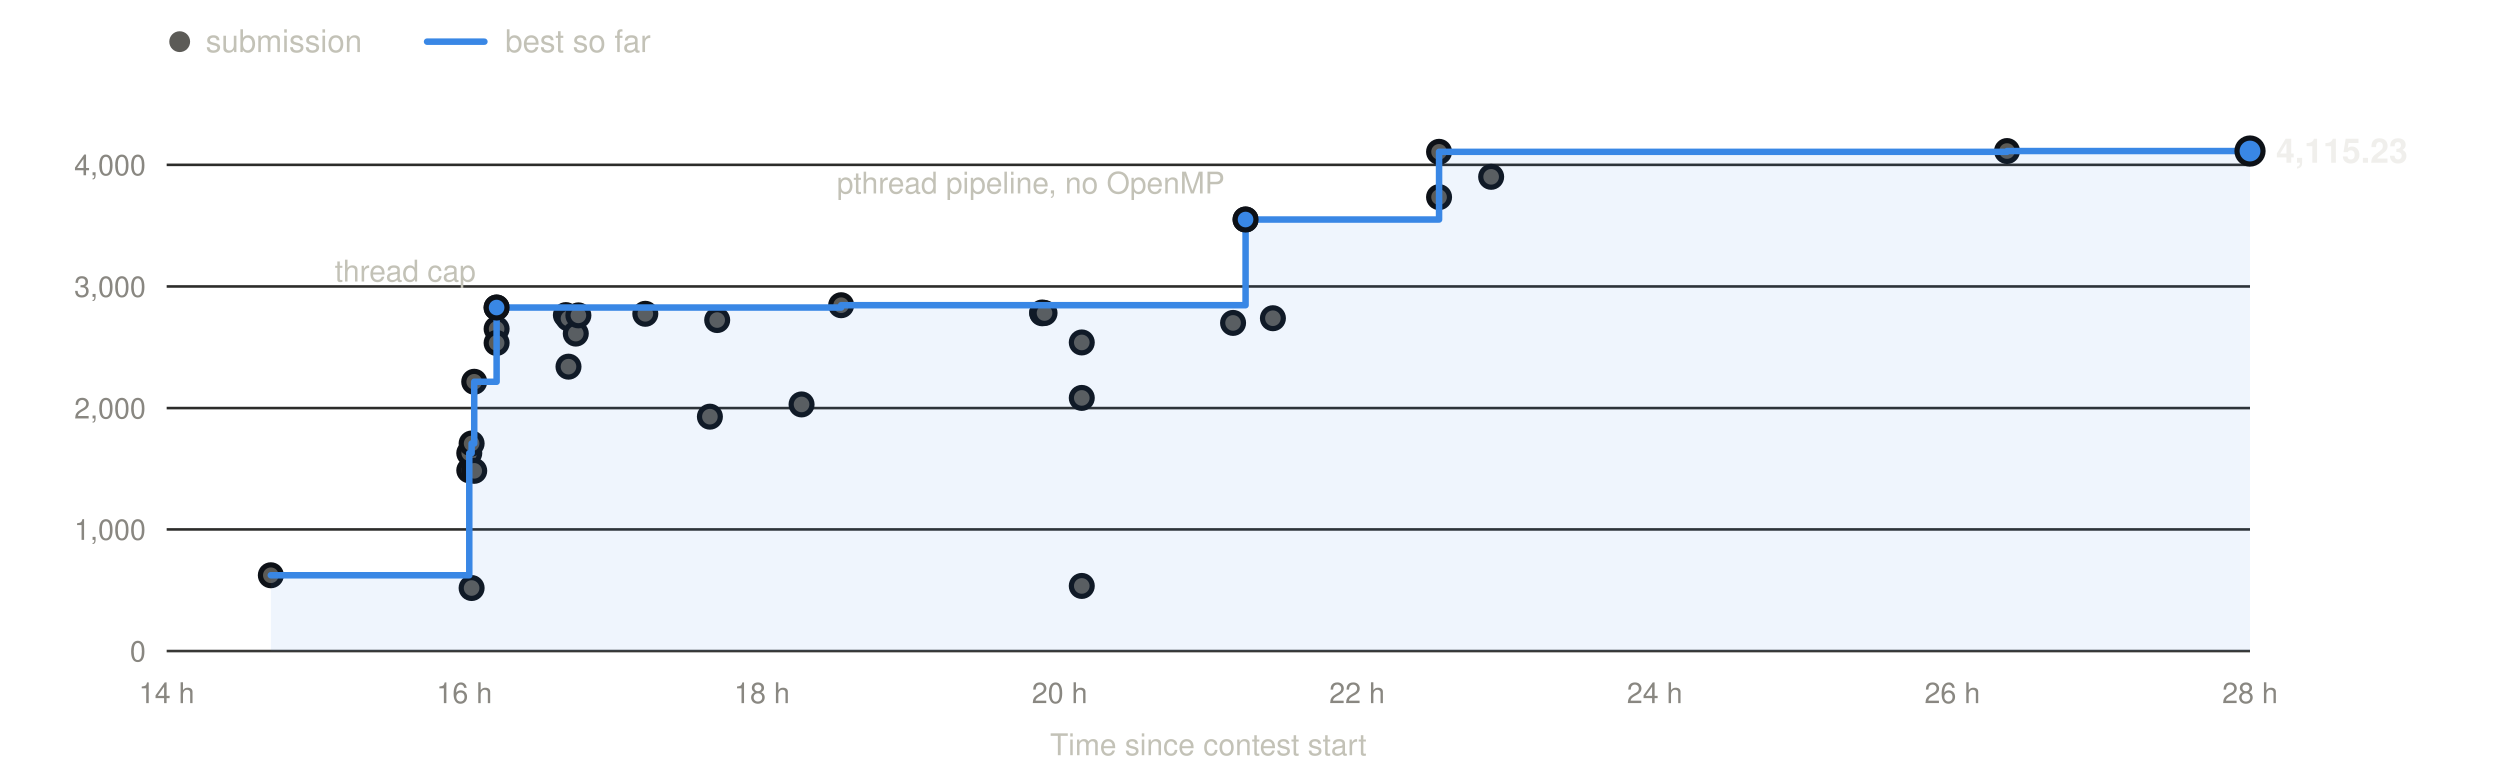
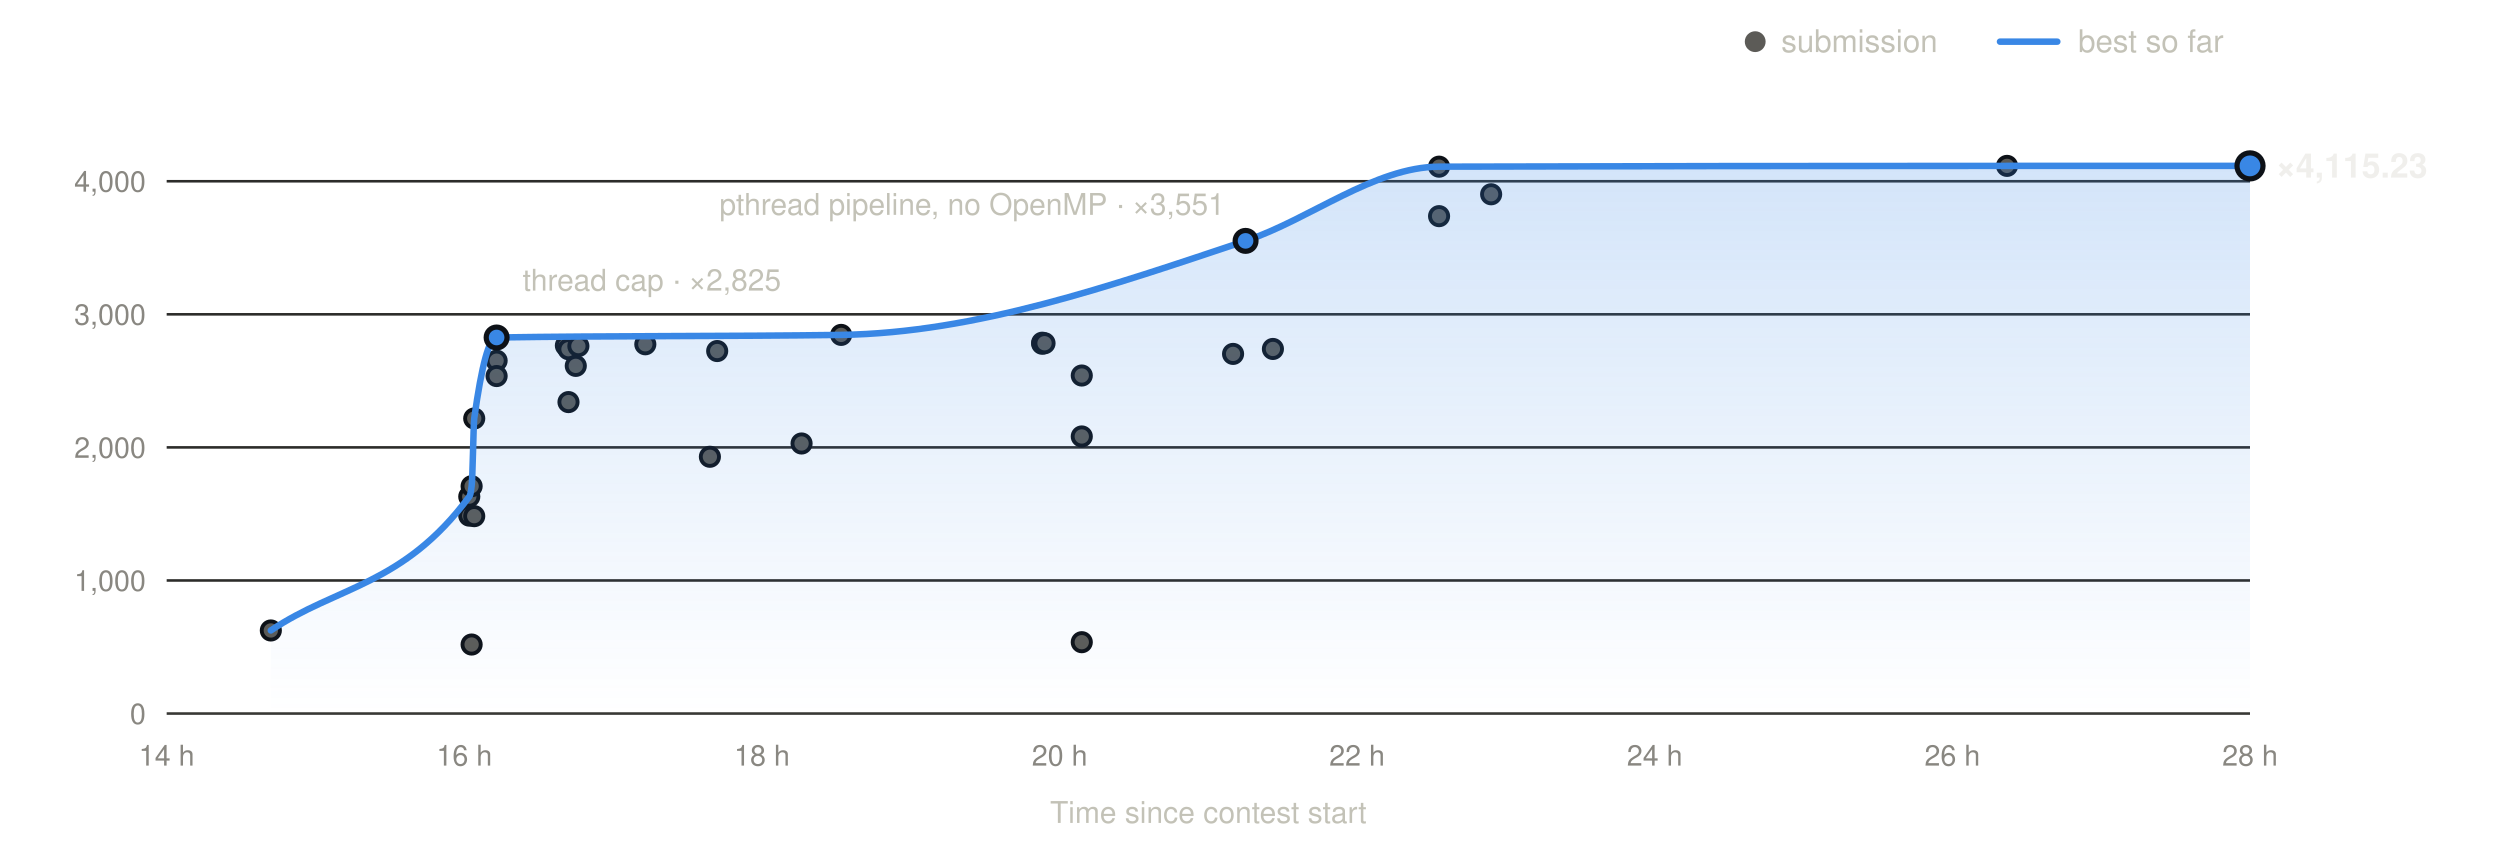
- <svg xmlns="http://www.w3.org/2000/svg" width="960" height="298" viewBox="0 0 960 298" font-family="system-ui, -apple-system, &quot;Segoe UI&quot;, Helvetica, Arial, sans-serif" role="img" aria-label="Problem A: BOCA speedup over the contest">
-   <circle cx="69" cy="16" r="4" fill="#5c5b57" />
-   <text x="79" y="20" font-size="12" fill="#c3c2b7">submission</text>
-   <line x1="164" x2="186" y1="16" y2="16" stroke="#3987e5" stroke-width="2.5" stroke-linecap="round" />
-   <text x="194" y="20" font-size="12" fill="#c3c2b7">best so far</text>
-   <line x1="64" x2="864" y1="250.0" y2="250.0" stroke="#383835" stroke-width="1" />
-   <text x="56" y="254.0" font-size="11" fill="#898781" text-anchor="end" style="font-variant-numeric: tabular-nums">0</text>
-   <line x1="64" x2="864" y1="203.3" y2="203.3" stroke="#2c2c2a" stroke-width="1" />
-   <text x="56" y="207.3" font-size="11" fill="#898781" text-anchor="end" style="font-variant-numeric: tabular-nums">1,000</text>
-   <line x1="64" x2="864" y1="156.7" y2="156.7" stroke="#2c2c2a" stroke-width="1" />
-   <text x="56" y="160.7" font-size="11" fill="#898781" text-anchor="end" style="font-variant-numeric: tabular-nums">2,000</text>
-   <line x1="64" x2="864" y1="110.0" y2="110.0" stroke="#2c2c2a" stroke-width="1" />
-   <text x="56" y="114.0" font-size="11" fill="#898781" text-anchor="end" style="font-variant-numeric: tabular-nums">3,000</text>
-   <line x1="64" x2="864" y1="63.3" y2="63.3" stroke="#2c2c2a" stroke-width="1" />
-   <text x="56" y="67.3" font-size="11" fill="#898781" text-anchor="end" style="font-variant-numeric: tabular-nums">4,000</text>
-   <circle cx="104.0" cy="220.9" r="4" fill="#5c5b57" stroke="#0d1117" stroke-width="2" />
-   <circle cx="180.2" cy="180.6" r="4" fill="#5c5b57" stroke="#0d1117" stroke-width="2" />
-   <circle cx="180.2" cy="174.0" r="4" fill="#5c5b57" stroke="#0d1117" stroke-width="2" />
-   <circle cx="181.1" cy="225.8" r="4" fill="#5c5b57" stroke="#0d1117" stroke-width="2" />
-   <circle cx="181.1" cy="170.3" r="4" fill="#5c5b57" stroke="#0d1117" stroke-width="2" />
-   <circle cx="182.1" cy="180.8" r="4" fill="#5c5b57" stroke="#0d1117" stroke-width="2" />
-   <circle cx="182.1" cy="146.6" r="4" fill="#5c5b57" stroke="#0d1117" stroke-width="2" />
-   <circle cx="190.7" cy="126.3" r="4" fill="#5c5b57" stroke="#0d1117" stroke-width="2" />
-   <circle cx="190.7" cy="131.7" r="4" fill="#5c5b57" stroke="#0d1117" stroke-width="2" />
-   <circle cx="190.7" cy="118.1" r="4" fill="#5c5b57" stroke="#0d1117" stroke-width="2" />
-   <circle cx="217.3" cy="121.0" r="4" fill="#5c5b57" stroke="#0d1117" stroke-width="2" />
-   <circle cx="218.3" cy="122.3" r="4" fill="#5c5b57" stroke="#0d1117" stroke-width="2" />
-   <circle cx="218.3" cy="140.8" r="4" fill="#5c5b57" stroke="#0d1117" stroke-width="2" />
-   <circle cx="221.1" cy="128.1" r="4" fill="#5c5b57" stroke="#0d1117" stroke-width="2" />
-   <circle cx="222.1" cy="121.1" r="4" fill="#5c5b57" stroke="#0d1117" stroke-width="2" />
-   <circle cx="247.8" cy="120.5" r="4" fill="#5c5b57" stroke="#0d1117" stroke-width="2" />
-   <circle cx="272.6" cy="160.0" r="4" fill="#5c5b57" stroke="#0d1117" stroke-width="2" />
-   <circle cx="275.4" cy="122.9" r="4" fill="#5c5b57" stroke="#0d1117" stroke-width="2" />
-   <circle cx="307.8" cy="155.3" r="4" fill="#5c5b57" stroke="#0d1117" stroke-width="2" />
-   <circle cx="323.0" cy="117.2" r="4" fill="#5c5b57" stroke="#0d1117" stroke-width="2" />
-   <circle cx="400.2" cy="120.3" r="4" fill="#5c5b57" stroke="#0d1117" stroke-width="2" />
-   <circle cx="400.2" cy="120.0" r="4" fill="#5c5b57" stroke="#0d1117" stroke-width="2" />
-   <circle cx="401.1" cy="120.2" r="4" fill="#5c5b57" stroke="#0d1117" stroke-width="2" />
-   <circle cx="415.4" cy="225.0" r="4" fill="#5c5b57" stroke="#0d1117" stroke-width="2" />
-   <circle cx="415.4" cy="152.8" r="4" fill="#5c5b57" stroke="#0d1117" stroke-width="2" />
-   <circle cx="415.4" cy="131.5" r="4" fill="#5c5b57" stroke="#0d1117" stroke-width="2" />
-   <circle cx="473.5" cy="124.0" r="4" fill="#5c5b57" stroke="#0d1117" stroke-width="2" />
-   <circle cx="478.3" cy="84.3" r="4" fill="#5c5b57" stroke="#0d1117" stroke-width="2" />
-   <circle cx="488.8" cy="122.2" r="4" fill="#5c5b57" stroke="#0d1117" stroke-width="2" />
-   <circle cx="552.6" cy="58.3" r="4" fill="#5c5b57" stroke="#0d1117" stroke-width="2" />
-   <circle cx="552.6" cy="75.7" r="4" fill="#5c5b57" stroke="#0d1117" stroke-width="2" />
-   <circle cx="572.6" cy="67.9" r="4" fill="#5c5b57" stroke="#0d1117" stroke-width="2" />
-   <circle cx="770.7" cy="58.0" r="4" fill="#5c5b57" stroke="#0d1117" stroke-width="2" />
-   <path d="M104.0,250.0 L104.0,220.9 L180.2,220.9 L180.2,180.6 L180.2,180.6 L180.2,174.0 L181.1,174.0 L181.1,170.3 L182.1,170.3 L182.1,146.6 L190.7,146.6 L190.7,126.3 L190.7,126.3 L190.7,118.1 L323.0,118.1 L323.0,117.2 L478.3,117.2 L478.3,84.3 L552.6,84.3 L552.6,58.3 L770.7,58.3 L770.7,58.0 L864.0,58.0 L864.0,250.0 Z" fill="#3987e5" fill-opacity="0.08" />
-   <path d="M104.0,220.9 L180.2,220.9 L180.2,180.6 L180.2,180.6 L180.2,174.0 L181.1,174.0 L181.1,170.3 L182.1,170.3 L182.1,146.6 L190.7,146.6 L190.7,126.3 L190.7,126.3 L190.7,118.1 L323.0,118.1 L323.0,117.2 L478.3,117.2 L478.3,84.3 L552.6,84.3 L552.6,58.3 L770.7,58.3 L770.7,58.0 L864.0,58.0" fill="none" stroke="#3987e5" stroke-width="2.5" stroke-linejoin="round" stroke-linecap="round" />
-   <circle cx="190.7" cy="118.1" r="4" fill="#3987e5" stroke="#0d1117" stroke-width="2" />
-   <text x="182.7" y="108.1" font-size="11.5" fill="#c3c2b7" text-anchor="end">thread cap</text>
-   <circle cx="478.3" cy="84.3" r="4" fill="#3987e5" stroke="#0d1117" stroke-width="2" />
-   <text x="470.3" y="74.3" font-size="11.5" fill="#c3c2b7" text-anchor="end">pthread pipeline, no OpenMP</text>
-   <circle cx="864.0" cy="58.0" r="5" fill="#3987e5" stroke="#0d1117" stroke-width="2" />
-   <text x="874.0" y="62.5" font-size="13" font-weight="600" fill="#f0efec">4,115.23</text>
-   <text x="64.0" y="270" font-size="11" fill="#898781" text-anchor="middle">14 h</text>
-   <text x="178.3" y="270" font-size="11" fill="#898781" text-anchor="middle">16 h</text>
-   <text x="292.6" y="270" font-size="11" fill="#898781" text-anchor="middle">18 h</text>
-   <text x="406.9" y="270" font-size="11" fill="#898781" text-anchor="middle">20 h</text>
-   <text x="521.1" y="270" font-size="11" fill="#898781" text-anchor="middle">22 h</text>
-   <text x="635.4" y="270" font-size="11" fill="#898781" text-anchor="middle">24 h</text>
-   <text x="749.7" y="270" font-size="11" fill="#898781" text-anchor="middle">26 h</text>
-   <text x="864.0" y="270" font-size="11" fill="#898781" text-anchor="middle">28 h</text>
-   <text x="464.0" y="290" font-size="11.5" fill="#c3c2b7" text-anchor="middle">Time since contest start</text>
+ <svg xmlns="http://www.w3.org/2000/svg" width="960" height="324" viewBox="0 0 960 324" font-family="system-ui, -apple-system, &quot;Segoe UI&quot;, Helvetica, Arial, sans-serif" role="img" aria-label="Problem A: speedup over the contest">
+   <defs>
+     <linearGradient id="fillA" x1="0" y1="0" x2="0" y2="1">
+       <stop offset="0" stop-color="#3987e5" stop-opacity="0.22" />
+       <stop offset="1" stop-color="#3987e5" stop-opacity="0" />
+     </linearGradient>
+   </defs>
+   <circle cx="674" cy="16" r="4" fill="#5c5b57" />
+   <text x="684" y="20" font-size="12" fill="#c3c2b7">submission</text>
+   <line x1="768" x2="790" y1="16" y2="16" stroke="#3987e5" stroke-width="2.5" stroke-linecap="round" />
+   <text x="798" y="20" font-size="12" fill="#c3c2b7">best so far</text>
+   <line x1="64" x2="864" y1="274.0" y2="274.0" stroke="#383835" stroke-width="1" />
+   <text x="56" y="278.0" font-size="11" fill="#898781" text-anchor="end" style="font-variant-numeric: tabular-nums">0</text>
+   <line x1="64" x2="864" y1="222.9" y2="222.9" stroke="#2c2c2a" stroke-width="1" />
+   <text x="56" y="226.9" font-size="11" fill="#898781" text-anchor="end" style="font-variant-numeric: tabular-nums">1,000</text>
+   <line x1="64" x2="864" y1="171.8" y2="171.8" stroke="#2c2c2a" stroke-width="1" />
+   <text x="56" y="175.8" font-size="11" fill="#898781" text-anchor="end" style="font-variant-numeric: tabular-nums">2,000</text>
+   <line x1="64" x2="864" y1="120.7" y2="120.7" stroke="#2c2c2a" stroke-width="1" />
+   <text x="56" y="124.7" font-size="11" fill="#898781" text-anchor="end" style="font-variant-numeric: tabular-nums">3,000</text>
+   <line x1="64" x2="864" y1="69.6" y2="69.6" stroke="#2c2c2a" stroke-width="1" />
+   <text x="56" y="73.6" font-size="11" fill="#898781" text-anchor="end" style="font-variant-numeric: tabular-nums">4,000</text>
+   <circle cx="104.0" cy="242.1" r="3.5" fill="#5c5b57" stroke="#0d1117" stroke-width="1.5" />
+   <circle cx="180.2" cy="198.0" r="3.5" fill="#5c5b57" stroke="#0d1117" stroke-width="1.5" />
+   <circle cx="180.2" cy="190.7" r="3.5" fill="#5c5b57" stroke="#0d1117" stroke-width="1.5" />
+   <circle cx="181.1" cy="247.5" r="3.5" fill="#5c5b57" stroke="#0d1117" stroke-width="1.5" />
+   <circle cx="181.1" cy="186.7" r="3.5" fill="#5c5b57" stroke="#0d1117" stroke-width="1.5" />
+   <circle cx="182.1" cy="198.2" r="3.5" fill="#5c5b57" stroke="#0d1117" stroke-width="1.5" />
+   <circle cx="182.1" cy="160.7" r="3.5" fill="#5c5b57" stroke="#0d1117" stroke-width="1.5" />
+   <circle cx="190.7" cy="138.5" r="3.5" fill="#5c5b57" stroke="#0d1117" stroke-width="1.5" />
+   <circle cx="190.7" cy="144.4" r="3.5" fill="#5c5b57" stroke="#0d1117" stroke-width="1.5" />
+   <circle cx="190.7" cy="129.6" r="3.5" fill="#5c5b57" stroke="#0d1117" stroke-width="1.5" />
+   <circle cx="217.3" cy="132.7" r="3.5" fill="#5c5b57" stroke="#0d1117" stroke-width="1.5" />
+   <circle cx="218.3" cy="134.1" r="3.5" fill="#5c5b57" stroke="#0d1117" stroke-width="1.5" />
+   <circle cx="218.3" cy="154.4" r="3.5" fill="#5c5b57" stroke="#0d1117" stroke-width="1.5" />
+   <circle cx="221.1" cy="140.5" r="3.5" fill="#5c5b57" stroke="#0d1117" stroke-width="1.5" />
+   <circle cx="222.1" cy="132.9" r="3.5" fill="#5c5b57" stroke="#0d1117" stroke-width="1.5" />
+   <circle cx="247.8" cy="132.2" r="3.5" fill="#5c5b57" stroke="#0d1117" stroke-width="1.5" />
+   <circle cx="272.6" cy="175.4" r="3.5" fill="#5c5b57" stroke="#0d1117" stroke-width="1.5" />
+   <circle cx="275.4" cy="134.8" r="3.5" fill="#5c5b57" stroke="#0d1117" stroke-width="1.5" />
+   <circle cx="307.8" cy="170.3" r="3.5" fill="#5c5b57" stroke="#0d1117" stroke-width="1.5" />
+   <circle cx="323.0" cy="128.6" r="3.5" fill="#5c5b57" stroke="#0d1117" stroke-width="1.5" />
+   <circle cx="400.2" cy="132.0" r="3.5" fill="#5c5b57" stroke="#0d1117" stroke-width="1.5" />
+   <circle cx="400.2" cy="131.6" r="3.5" fill="#5c5b57" stroke="#0d1117" stroke-width="1.5" />
+   <circle cx="401.1" cy="131.8" r="3.5" fill="#5c5b57" stroke="#0d1117" stroke-width="1.5" />
+   <circle cx="415.4" cy="246.6" r="3.5" fill="#5c5b57" stroke="#0d1117" stroke-width="1.5" />
+   <circle cx="415.4" cy="167.6" r="3.5" fill="#5c5b57" stroke="#0d1117" stroke-width="1.5" />
+   <circle cx="415.4" cy="144.2" r="3.5" fill="#5c5b57" stroke="#0d1117" stroke-width="1.5" />
+   <circle cx="473.5" cy="135.9" r="3.5" fill="#5c5b57" stroke="#0d1117" stroke-width="1.5" />
+   <circle cx="478.3" cy="92.5" r="3.5" fill="#5c5b57" stroke="#0d1117" stroke-width="1.5" />
+   <circle cx="488.8" cy="134.0" r="3.5" fill="#5c5b57" stroke="#0d1117" stroke-width="1.5" />
+   <circle cx="552.6" cy="64.0" r="3.5" fill="#5c5b57" stroke="#0d1117" stroke-width="1.5" />
+   <circle cx="552.6" cy="83.0" r="3.5" fill="#5c5b57" stroke="#0d1117" stroke-width="1.5" />
+   <circle cx="572.6" cy="74.6" r="3.5" fill="#5c5b57" stroke="#0d1117" stroke-width="1.5" />
+   <circle cx="770.7" cy="63.7" r="3.5" fill="#5c5b57" stroke="#0d1117" stroke-width="1.5" />
+   <path d="M104.0,242.1 C129.4,225.0 154.8,225.0 180.2,190.7 C180.5,190.3 180.8,189.4 181.1,186.7 C181.5,184.0 181.8,163.0 182.1,160.7 C185.0,140.0 187.8,129.6 190.7,129.6 C234.8,128.9 278.9,129.2 323.0,128.6 C374.8,127.8 426.5,109.8 478.3,92.5 C503.0,84.2 527.8,64.1 552.6,64.0 C625.3,63.8 698.0,63.7 770.7,63.7 C801.8,63.7 832.9,63.7 864.0,63.7 L864.0,274.0 L104.0,274.0 Z" fill="url(#fillA)" />
+   <path d="M104.0,242.1 C129.4,225.0 154.8,225.0 180.2,190.7 C180.5,190.3 180.8,189.4 181.1,186.7 C181.5,184.0 181.8,163.0 182.1,160.7 C185.0,140.0 187.8,129.6 190.7,129.6 C234.8,128.9 278.9,129.2 323.0,128.6 C374.8,127.8 426.5,109.8 478.3,92.5 C503.0,84.2 527.8,64.1 552.6,64.0 C625.3,63.8 698.0,63.7 770.7,63.7 C801.8,63.7 832.9,63.7 864.0,63.7" fill="none" stroke="#3987e5" stroke-width="2.5" stroke-linejoin="round" stroke-linecap="round" />
+   <circle cx="190.7" cy="129.6" r="4" fill="#3987e5" stroke="#0d1117" stroke-width="2" />
+   <text x="200.7" y="111.6" font-size="11.5" fill="#c3c2b7">thread cap · ×2,825</text>
+   <circle cx="478.3" cy="92.5" r="4" fill="#3987e5" stroke="#0d1117" stroke-width="2" />
+   <text x="470.3" y="82.5" font-size="11.5" fill="#c3c2b7" text-anchor="end">pthread pipeline, no OpenMP · ×3,551</text>
+   <circle cx="864.0" cy="63.7" r="5" fill="#3987e5" stroke="#0d1117" stroke-width="2" />
+   <text x="874.0" y="68.2" font-size="13" font-weight="600" fill="#f0efec">×4,115.23</text>
+   <text x="64.0" y="294" font-size="11" fill="#898781" text-anchor="middle">14 h</text>
+   <text x="178.3" y="294" font-size="11" fill="#898781" text-anchor="middle">16 h</text>
+   <text x="292.6" y="294" font-size="11" fill="#898781" text-anchor="middle">18 h</text>
+   <text x="406.9" y="294" font-size="11" fill="#898781" text-anchor="middle">20 h</text>
+   <text x="521.1" y="294" font-size="11" fill="#898781" text-anchor="middle">22 h</text>
+   <text x="635.4" y="294" font-size="11" fill="#898781" text-anchor="middle">24 h</text>
+   <text x="749.7" y="294" font-size="11" fill="#898781" text-anchor="middle">26 h</text>
+   <text x="864.0" y="294" font-size="11" fill="#898781" text-anchor="middle">28 h</text>
+   <text x="464.0" y="316" font-size="11.5" fill="#c3c2b7" text-anchor="middle">Time since contest start</text>
</svg>
